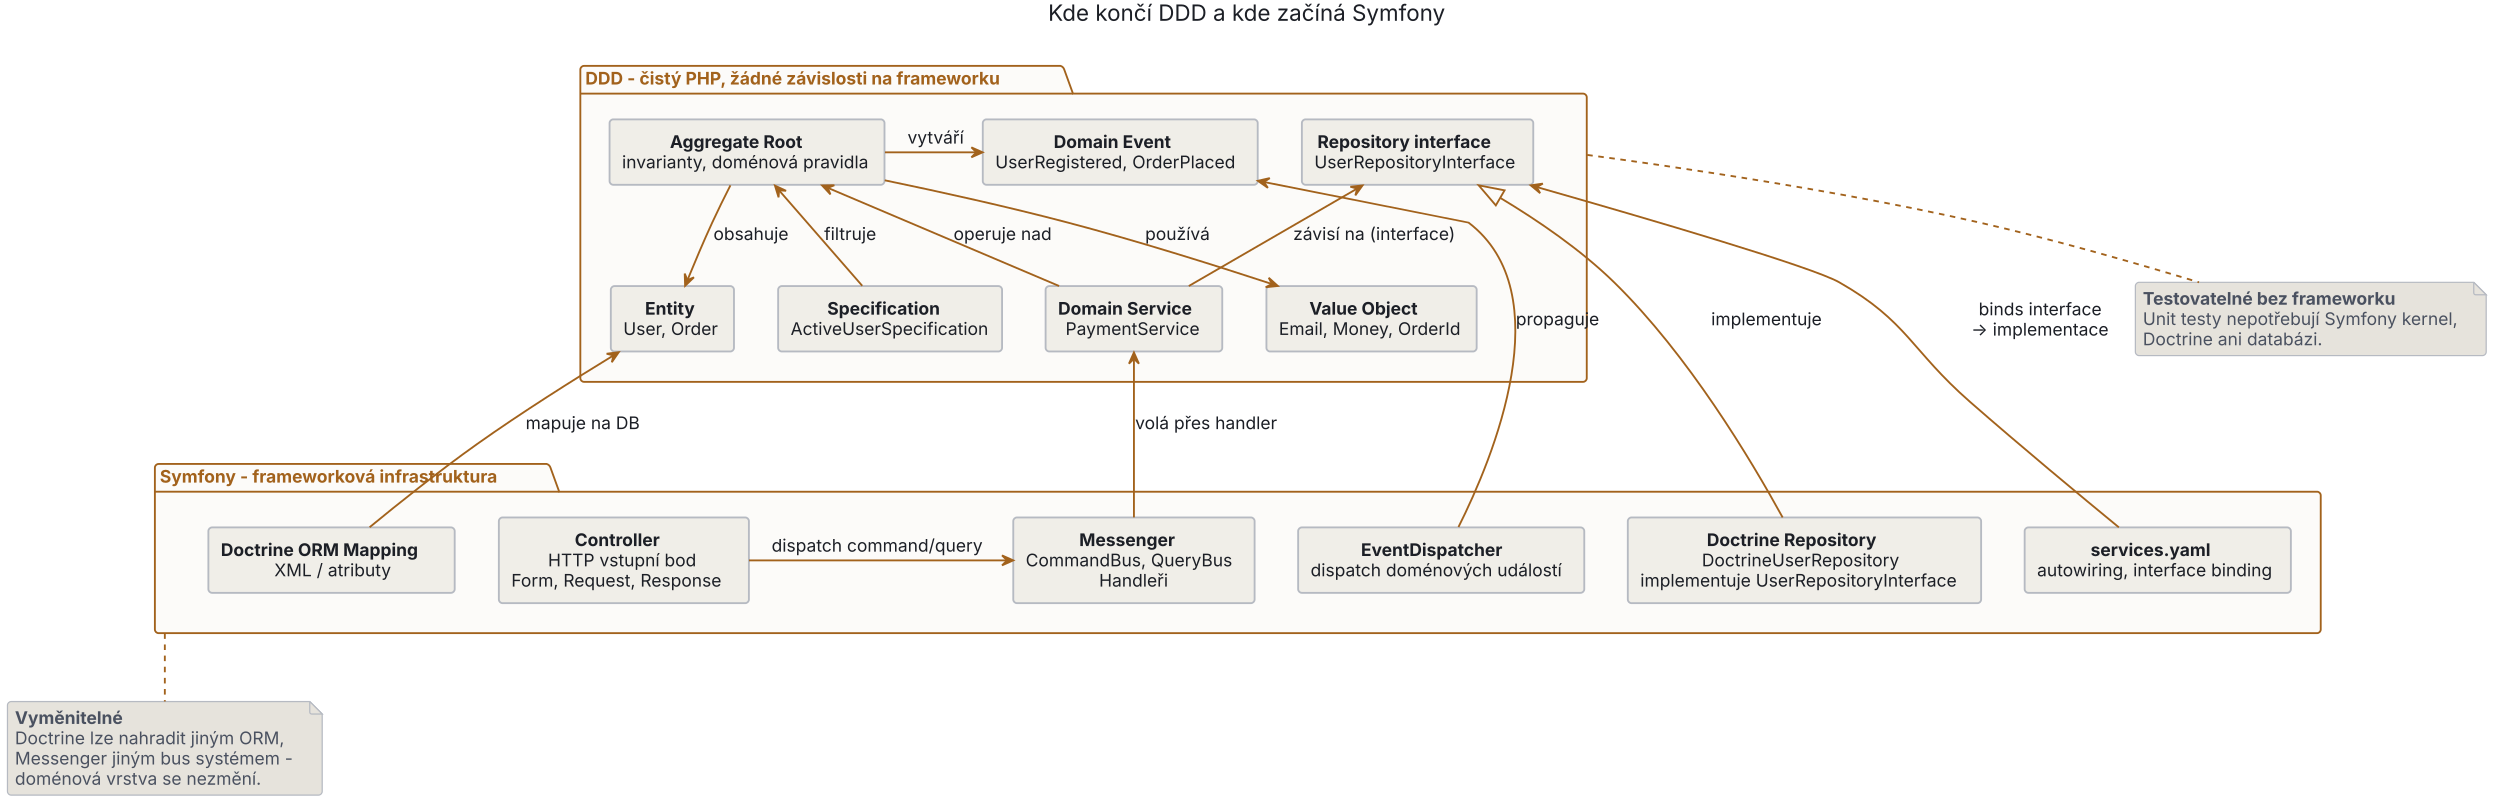
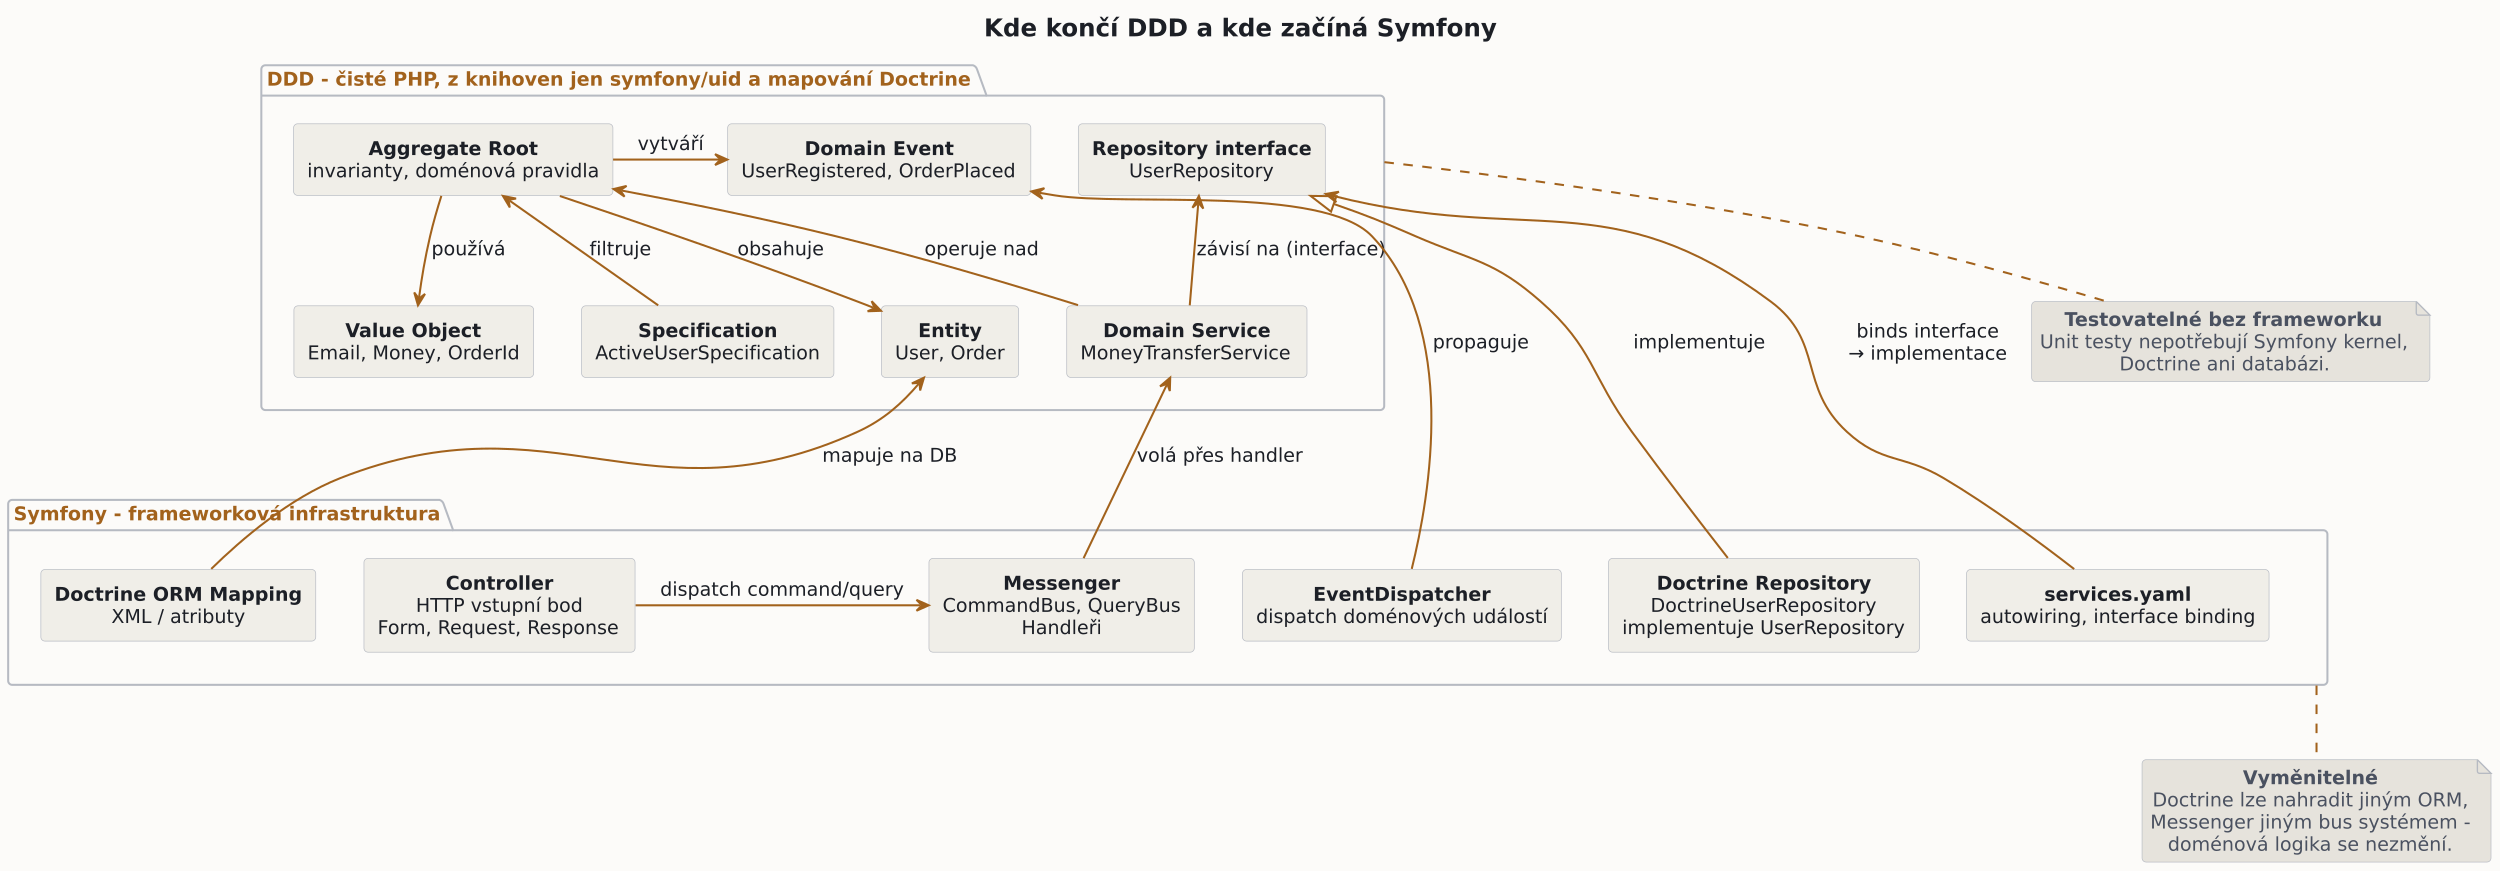
- <svg xmlns="http://www.w3.org/2000/svg" contentScriptType="application/ecmascript" contentStyleType="text/css" height="1017.188px" preserveAspectRatio="none" style="width:3140px;height:1017px;background:#fcfbf9;" version="1.1" viewBox="0 0 3140 1017" width="3140.625px" zoomAndPan="magnify">
+ <svg xmlns="http://www.w3.org/2000/svg" contentStyleType="text/css" data-diagram-type="DESCRIPTION" height="1000px" preserveAspectRatio="none" style="width:2870px;height:1000px;background:#fcfbf9;" version="1.1" viewBox="0 0 2870 1000" width="2870.312px" zoomAndPan="magnify">
  <defs />
  <g>
-     <text fill="#1c1f26" font-family="Inter, ui-sans-serif, system-ui, -apple-system, sans-serif" font-size="28.125" lengthAdjust="spacingAndGlyphs" textLength="518.75" x="1316.406" y="26.106">Kde končí DDD a kde začíná Symfony</text>
-     <path d="M733.594,82.739 L1332.031,82.739 A7.031,7.031 0 0 1 1336.719,87.427 L1347.656,117.578 L1988.281,117.578 A4.688,4.688 0 0 1 1992.969,122.266 L1992.969,474.927 A4.688,4.688 0 0 1 1988.281,479.614 L733.594,479.614 A4.688,4.688 0 0 1 728.906,474.927 L728.906,87.427 A4.688,4.688 0 0 1 733.594,82.739 " fill="#fcfbf9" style="stroke: #a2621c; stroke-width: 2.344;" />
-     <line style="stroke: #a2621c; stroke-width: 2.344;" x1="728.906" x2="1347.656" y1="117.578" y2="117.578" />
-     <text fill="#a2621c" font-family="Inter, ui-sans-serif, system-ui, -apple-system, sans-serif" font-size="21.875" font-weight="bold" lengthAdjust="spacingAndGlyphs" textLength="598.438" x="735.156" y="106.169">DDD - čistý PHP, žádné závislosti na frameworku</text>
-     <path d="M199.219,582.739 L686.719,582.739 A7.031,7.031 0 0 1 691.406,587.427 L702.344,617.578 L2910.156,617.578 A4.688,4.688 0 0 1 2914.844,622.266 L2914.844,790.552 A4.688,4.688 0 0 1 2910.156,795.239 L199.219,795.239 A4.688,4.688 0 0 1 194.531,790.552 L194.531,587.427 A4.688,4.688 0 0 1 199.219,582.739 " fill="#fcfbf9" style="stroke: #a2621c; stroke-width: 2.344;" />
-     <line style="stroke: #a2621c; stroke-width: 2.344;" x1="194.531" x2="702.344" y1="617.578" y2="617.578" />
-     <text fill="#a2621c" font-family="Inter, ui-sans-serif, system-ui, -apple-system, sans-serif" font-size="21.875" font-weight="bold" lengthAdjust="spacingAndGlyphs" textLength="487.5" x="200.781" y="606.169">Symfony - frameworková infrastruktura</text>
-     <rect fill="#f0eee8" height="82.178" rx="4.688" ry="4.688" style="stroke: #b6bac2; stroke-width: 2.344;" width="154.688" x="767.188" y="359.302" />
-     <text fill="#1c1f26" font-family="Inter, ui-sans-serif, system-ui, -apple-system, sans-serif" font-size="21.875" font-weight="bold" lengthAdjust="spacingAndGlyphs" textLength="68.75" x="810.156" y="395.232">Entity</text>
-     <text fill="#1c1f26" font-family="Inter, ui-sans-serif, system-ui, -apple-system, sans-serif" font-size="21.875" lengthAdjust="spacingAndGlyphs" textLength="123.438" x="782.812" y="420.695">User, Order</text>
-     <rect fill="#f0eee8" height="82.178" rx="4.688" ry="4.688" style="stroke: #b6bac2; stroke-width: 2.344;" width="264.062" x="1590.625" y="359.302" />
-     <text fill="#1c1f26" font-family="Inter, ui-sans-serif, system-ui, -apple-system, sans-serif" font-size="21.875" font-weight="bold" lengthAdjust="spacingAndGlyphs" textLength="156.25" x="1644.531" y="395.232">Value Object</text>
-     <text fill="#1c1f26" font-family="Inter, ui-sans-serif, system-ui, -apple-system, sans-serif" font-size="21.875" lengthAdjust="spacingAndGlyphs" textLength="232.812" x="1606.25" y="420.695">Email, Money, OrderId</text>
-     <rect fill="#f0eee8" height="82.178" rx="4.688" ry="4.688" style="stroke: #b6bac2; stroke-width: 2.344;" width="345.312" x="765.625" y="149.927" />
-     <text fill="#1c1f26" font-family="Inter, ui-sans-serif, system-ui, -apple-system, sans-serif" font-size="21.875" font-weight="bold" lengthAdjust="spacingAndGlyphs" textLength="193.75" x="841.406" y="185.857">Aggregate Root</text>
-     <text fill="#1c1f26" font-family="Inter, ui-sans-serif, system-ui, -apple-system, sans-serif" font-size="21.875" lengthAdjust="spacingAndGlyphs" textLength="314.062" x="781.25" y="211.321">invarianty, doménová pravidla</text>
-     <rect fill="#f0eee8" height="82.178" rx="4.688" ry="4.688" style="stroke: #b6bac2; stroke-width: 2.344;" width="345.312" x="1234.375" y="149.927" />
-     <text fill="#1c1f26" font-family="Inter, ui-sans-serif, system-ui, -apple-system, sans-serif" font-size="21.875" font-weight="bold" lengthAdjust="spacingAndGlyphs" textLength="167.188" x="1323.438" y="185.857">Domain Event</text>
-     <text fill="#1c1f26" font-family="Inter, ui-sans-serif, system-ui, -apple-system, sans-serif" font-size="21.875" lengthAdjust="spacingAndGlyphs" textLength="314.062" x="1250" y="211.321">UserRegistered, OrderPlaced</text>
-     <rect fill="#f0eee8" height="82.178" rx="4.688" ry="4.688" style="stroke: #b6bac2; stroke-width: 2.344;" width="290.625" x="1635.156" y="149.927" />
-     <text fill="#1c1f26" font-family="Inter, ui-sans-serif, system-ui, -apple-system, sans-serif" font-size="21.875" font-weight="bold" lengthAdjust="spacingAndGlyphs" textLength="251.562" x="1654.688" y="185.857">Repository interface</text>
-     <text fill="#1c1f26" font-family="Inter, ui-sans-serif, system-ui, -apple-system, sans-serif" font-size="21.875" lengthAdjust="spacingAndGlyphs" textLength="259.375" x="1650.781" y="211.321">UserRepositoryInterface</text>
-     <rect fill="#f0eee8" height="82.178" rx="4.688" ry="4.688" style="stroke: #b6bac2; stroke-width: 2.344;" width="221.875" x="1313.281" y="359.302" />
-     <text fill="#1c1f26" font-family="Inter, ui-sans-serif, system-ui, -apple-system, sans-serif" font-size="21.875" font-weight="bold" lengthAdjust="spacingAndGlyphs" textLength="190.625" x="1328.906" y="395.232">Domain Service</text>
-     <text fill="#1c1f26" font-family="Inter, ui-sans-serif, system-ui, -apple-system, sans-serif" font-size="21.875" lengthAdjust="spacingAndGlyphs" textLength="171.875" x="1338.281" y="420.695">PaymentService</text>
-     <rect fill="#f0eee8" height="82.178" rx="4.688" ry="4.688" style="stroke: #b6bac2; stroke-width: 2.344;" width="281.25" x="977.344" y="359.302" />
-     <text fill="#1c1f26" font-family="Inter, ui-sans-serif, system-ui, -apple-system, sans-serif" font-size="21.875" font-weight="bold" lengthAdjust="spacingAndGlyphs" textLength="157.812" x="1039.062" y="395.232">Specification</text>
-     <text fill="#1c1f26" font-family="Inter, ui-sans-serif, system-ui, -apple-system, sans-serif" font-size="21.875" lengthAdjust="spacingAndGlyphs" textLength="250" x="992.969" y="420.695">ActiveUserSpecification</text>
-     <rect fill="#f0eee8" height="107.642" rx="4.688" ry="4.688" style="stroke: #b6bac2; stroke-width: 2.344;" width="443.75" x="2044.531" y="649.927" />
-     <text fill="#1c1f26" font-family="Inter, ui-sans-serif, system-ui, -apple-system, sans-serif" font-size="21.875" font-weight="bold" lengthAdjust="spacingAndGlyphs" textLength="245.312" x="2143.75" y="685.857">Doctrine Repository</text>
-     <text fill="#1c1f26" font-family="Inter, ui-sans-serif, system-ui, -apple-system, sans-serif" font-size="21.875" lengthAdjust="spacingAndGlyphs" textLength="257.812" x="2137.5" y="711.321">DoctrineUserRepository</text>
-     <text fill="#1c1f26" font-family="Inter, ui-sans-serif, system-ui, -apple-system, sans-serif" font-size="21.875" lengthAdjust="spacingAndGlyphs" textLength="412.5" x="2060.156" y="736.784">implementuje UserRepositoryInterface</text>
-     <rect fill="#f0eee8" height="82.178" rx="4.688" ry="4.688" style="stroke: #b6bac2; stroke-width: 2.344;" width="309.375" x="261.719" y="662.427" />
-     <text fill="#1c1f26" font-family="Inter, ui-sans-serif, system-ui, -apple-system, sans-serif" font-size="21.875" font-weight="bold" lengthAdjust="spacingAndGlyphs" textLength="278.125" x="277.344" y="698.357">Doctrine ORM Mapping</text>
-     <text fill="#1c1f26" font-family="Inter, ui-sans-serif, system-ui, -apple-system, sans-serif" font-size="21.875" lengthAdjust="spacingAndGlyphs" textLength="143.75" x="344.531" y="723.821">XML / atributy</text>
-     <rect fill="#f0eee8" height="107.642" rx="4.688" ry="4.688" style="stroke: #b6bac2; stroke-width: 2.344;" width="303.125" x="1272.656" y="649.927" />
-     <text fill="#1c1f26" font-family="Inter, ui-sans-serif, system-ui, -apple-system, sans-serif" font-size="21.875" font-weight="bold" lengthAdjust="spacingAndGlyphs" textLength="137.5" x="1355.469" y="685.857">Messenger</text>
-     <text fill="#1c1f26" font-family="Inter, ui-sans-serif, system-ui, -apple-system, sans-serif" font-size="21.875" lengthAdjust="spacingAndGlyphs" textLength="271.875" x="1288.281" y="711.321">CommandBus, QueryBus</text>
-     <text fill="#1c1f26" font-family="Inter, ui-sans-serif, system-ui, -apple-system, sans-serif" font-size="21.875" lengthAdjust="spacingAndGlyphs" textLength="87.5" x="1380.469" y="736.784">Handleři</text>
-     <rect fill="#f0eee8" height="107.642" rx="4.688" ry="4.688" style="stroke: #b6bac2; stroke-width: 2.344;" width="314.062" x="626.562" y="649.927" />
-     <text fill="#1c1f26" font-family="Inter, ui-sans-serif, system-ui, -apple-system, sans-serif" font-size="21.875" font-weight="bold" lengthAdjust="spacingAndGlyphs" textLength="123.438" x="721.875" y="685.857">Controller</text>
-     <text fill="#1c1f26" font-family="Inter, ui-sans-serif, system-ui, -apple-system, sans-serif" font-size="21.875" lengthAdjust="spacingAndGlyphs" textLength="190.625" x="688.281" y="711.321">HTTP vstupní bod</text>
-     <text fill="#1c1f26" font-family="Inter, ui-sans-serif, system-ui, -apple-system, sans-serif" font-size="21.875" lengthAdjust="spacingAndGlyphs" textLength="282.812" x="642.188" y="736.784">Form, Request, Response</text>
-     <rect fill="#f0eee8" height="82.178" rx="4.688" ry="4.688" style="stroke: #b6bac2; stroke-width: 2.344;" width="359.375" x="1630.469" y="662.427" />
-     <text fill="#1c1f26" font-family="Inter, ui-sans-serif, system-ui, -apple-system, sans-serif" font-size="21.875" font-weight="bold" lengthAdjust="spacingAndGlyphs" textLength="201.562" x="1709.375" y="698.357">EventDispatcher</text>
-     <text fill="#1c1f26" font-family="Inter, ui-sans-serif, system-ui, -apple-system, sans-serif" font-size="21.875" lengthAdjust="spacingAndGlyphs" textLength="328.125" x="1646.094" y="723.821">dispatch doménových událostí</text>
-     <rect fill="#f0eee8" height="82.178" rx="4.688" ry="4.688" style="stroke: #b6bac2; stroke-width: 2.344;" width="334.375" x="2542.969" y="662.427" />
-     <text fill="#1c1f26" font-family="Inter, ui-sans-serif, system-ui, -apple-system, sans-serif" font-size="21.875" font-weight="bold" lengthAdjust="spacingAndGlyphs" textLength="168.75" x="2625.781" y="698.357">services.yaml</text>
-     <text fill="#1c1f26" font-family="Inter, ui-sans-serif, system-ui, -apple-system, sans-serif" font-size="21.875" lengthAdjust="spacingAndGlyphs" textLength="303.125" x="2558.594" y="723.821">autowiring, interface binding</text>
-     <path d="M2682.031,359.302 L2682.031,441.943 A4.688,4.688 0 0 0 2686.719,446.631 L3117.969,446.631 A4.688,4.688 0 0 0 3122.656,441.943 L3122.656,370.239 L3107.031,354.614 L2686.719,354.614 A4.688,4.688 0 0 0 2682.031,359.302 " fill="#e6e3dc" style="stroke: #b6bac2; stroke-width: 1.562;" />
-     <path d="M3107.031,354.614 L3107.031,367.896 A2.344,2.344 0 0 0 3109.375,370.239 L3122.656,370.239 L3107.031,354.614 " fill="#e6e3dc" style="stroke: #b6bac2; stroke-width: 1.562;" />
-     <text fill="#4a5160" font-family="Inter, ui-sans-serif, system-ui, -apple-system, sans-serif" font-size="21.875" font-weight="bold" lengthAdjust="spacingAndGlyphs" textLength="371.875" x="2691.406" y="382.732">Testovatelné bez frameworku</text>
-     <text fill="#4a5160" font-family="Inter, ui-sans-serif, system-ui, -apple-system, sans-serif" font-size="21.875" lengthAdjust="spacingAndGlyphs" textLength="407.812" x="2691.406" y="408.195">Unit testy nepotřebují Symfony kernel,</text>
-     <text fill="#4a5160" font-family="Inter, ui-sans-serif, system-ui, -apple-system, sans-serif" font-size="21.875" lengthAdjust="spacingAndGlyphs" textLength="232.812" x="2691.406" y="433.659">Doctrine ani databázi.</text>
-     <path d="M9.375,885.864 L9.375,993.97 A4.688,4.688 0 0 0 14.062,998.657 L400,998.657 A4.688,4.688 0 0 0 404.688,993.97 L404.688,896.802 L389.062,881.177 L14.062,881.177 A4.688,4.688 0 0 0 9.375,885.864 " fill="#e6e3dc" style="stroke: #b6bac2; stroke-width: 1.562;" />
-     <path d="M389.062,881.177 L389.062,894.458 A2.344,2.344 0 0 0 391.406,896.802 L404.688,896.802 L389.062,881.177 " fill="#e6e3dc" style="stroke: #b6bac2; stroke-width: 1.562;" />
-     <text fill="#4a5160" font-family="Inter, ui-sans-serif, system-ui, -apple-system, sans-serif" font-size="21.875" font-weight="bold" lengthAdjust="spacingAndGlyphs" textLength="153.125" x="18.75" y="909.294">Vyměnitelné</text>
-     <text fill="#4a5160" font-family="Inter, ui-sans-serif, system-ui, -apple-system, sans-serif" font-size="21.875" lengthAdjust="spacingAndGlyphs" textLength="348.438" x="18.75" y="934.758">Doctrine lze nahradit jiným ORM,</text>
-     <text fill="#4a5160" font-family="Inter, ui-sans-serif, system-ui, -apple-system, sans-serif" font-size="21.875" lengthAdjust="spacingAndGlyphs" textLength="362.5" x="18.75" y="960.222">Messenger jiným bus systémem -</text>
-     <text fill="#4a5160" font-family="Inter, ui-sans-serif, system-ui, -apple-system, sans-serif" font-size="21.875" lengthAdjust="spacingAndGlyphs" textLength="321.875" x="18.75" y="985.686">doménová vrstva se nezmění.</text>
-     <path d="M917.422,232.755 C909.969,247.38 901.656,264.146 894.531,279.614 C883.703,303.114 872.516,329.614 863.469,351.692 " fill="none" id="agg-&gt;entity" style="stroke: #a2621c; stroke-width: 2.344;" />
-     <polygon fill="#a2621c" points="860.5,358.989,871.594,348.324,863.448,351.754,860.018,343.608,860.5,358.989" style="stroke: #a2621c; stroke-width: 2.344;" />
-     <text fill="#1c1f26" font-family="Inter, ui-sans-serif, system-ui, -apple-system, sans-serif" font-size="21.875" lengthAdjust="spacingAndGlyphs" textLength="100" x="896.094" y="301.482">obsahuje</text>
-     <path d="M1111.25,226.458 C1182.828,241.302 1266.469,259.849 1341.406,279.614 C1427.656,302.364 1523.438,332.411 1597.438,356.692 " fill="none" id="agg-&gt;vo" style="stroke: #a2621c; stroke-width: 2.344;" />
-     <polygon fill="#a2621c" points="1604.969,359.177,1593.548,348.862,1597.544,356.746,1589.66,360.742,1604.969,359.177" style="stroke: #a2621c; stroke-width: 2.344;" />
-     <text fill="#1c1f26" font-family="Inter, ui-sans-serif, system-ui, -apple-system, sans-serif" font-size="21.875" lengthAdjust="spacingAndGlyphs" textLength="82.812" x="1438.281" y="301.482">používá</text>
-     <path d="M1111.5,191.333 C1148.875,191.333 1188.469,191.333 1226.141,191.333 " fill="none" id="agg-&gt;event" style="stroke: #a2621c; stroke-width: 2.344;" />
-     <polygon fill="#a2621c" points="1234.141,191.333,1220.078,185.083,1226.328,191.333,1220.078,197.583,1234.141,191.333" style="stroke: #a2621c; stroke-width: 2.344;" />
-     <text fill="#1c1f26" font-family="Inter, ui-sans-serif, system-ui, -apple-system, sans-serif" font-size="21.875" lengthAdjust="spacingAndGlyphs" textLength="65.625" x="1139.844" y="180.388">vytváří</text>
-     <path d="M1703.859,237.255 C1641.25,273.489 1553.547,324.271 1493.141,359.239 " fill="none" id="repo_if&lt;-dsvc" style="stroke: #a2621c; stroke-width: 2.344;" />
-     <polygon fill="#a2621c" points="1711.359,232.911,1696.06,234.57,1704.604,236.835,1702.339,245.379,1711.359,232.911" style="stroke: #a2621c; stroke-width: 2.344;" />
-     <text fill="#1c1f26" font-family="Inter, ui-sans-serif, system-ui, -apple-system, sans-serif" font-size="21.875" lengthAdjust="spacingAndGlyphs" textLength="206.25" x="1624.219" y="301.482">závisí na (interface)</text>
-     <path d="M1040.203,236.145 C1125.734,272.458 1246.969,323.911 1330.219,359.239 " fill="none" id="agg&lt;-dsvc" style="stroke: #a2621c; stroke-width: 2.344;" />
-     <polygon fill="#a2621c" points="1032.547,232.911,1043.04,244.168,1039.736,235.97,1047.934,232.666,1032.547,232.911" style="stroke: #a2621c; stroke-width: 2.344;" />
-     <text fill="#1c1f26" font-family="Inter, ui-sans-serif, system-ui, -apple-system, sans-serif" font-size="21.875" lengthAdjust="spacingAndGlyphs" textLength="129.688" x="1197.656" y="301.482">operuje nad</text>
-     <path d="M978.672,239.255 C1010.031,275.255 1053.078,324.661 1082.984,358.989 " fill="none" id="agg&lt;-spec" style="stroke: #a2621c; stroke-width: 2.344;" />
-     <polygon fill="#a2621c" points="973.359,233.145,977.884,247.854,978.491,239.036,987.309,239.643,973.359,233.145" style="stroke: #a2621c; stroke-width: 2.344;" />
-     <text fill="#1c1f26" font-family="Inter, ui-sans-serif, system-ui, -apple-system, sans-serif" font-size="21.875" lengthAdjust="spacingAndGlyphs" textLength="64.062" x="1035.156" y="301.482">filtruje</text>
-     <path d="M1884.531,248.677 C1931.281,276.724 1985.281,313.489 2027.344,354.614 C2120.312,445.521 2199.281,577.489 2238.984,649.895 " fill="none" id="repo_if&lt;-repo_impl" style="stroke: #a2621c; stroke-width: 2.344;" />
-     <polygon fill="none" points="1878.75,257.974,1857.25,232.786,1889.75,239.067,1878.75,257.974" style="stroke: #a2621c; stroke-width: 2.344;" />
-     <text fill="#1c1f26" font-family="Inter, ui-sans-serif, system-ui, -apple-system, sans-serif" font-size="21.875" lengthAdjust="spacingAndGlyphs" textLength="146.875" x="2149.219" y="408.513">implementuje</text>
-     <path d="M770.031,446.692 C720.719,476.786 655.078,518.114 599.219,557.739 C552.031,591.208 500.516,632.38 464.234,662.208 " fill="none" id="entity&lt;-mapping" style="stroke: #a2621c; stroke-width: 2.344;" />
-     <polygon fill="#a2621c" points="777.188,442.333,761.926,444.306,770.514,446.395,768.425,454.983,777.188,442.333" style="stroke: #a2621c; stroke-width: 2.344;" />
-     <text fill="#1c1f26" font-family="Inter, ui-sans-serif, system-ui, -apple-system, sans-serif" font-size="21.875" lengthAdjust="spacingAndGlyphs" textLength="151.562" x="660.156" y="538.982">mapuje na DB</text>
-     <path d="M1424.219,451.192 C1424.219,505.817 1424.219,593.88 1424.219,649.88 " fill="none" id="dsvc&lt;-messenger" style="stroke: #a2621c; stroke-width: 2.344;" />
-     <polygon fill="#a2621c" points="1424.219,442.724,1417.969,456.786,1424.219,450.536,1430.469,456.786,1424.219,442.724" style="stroke: #a2621c; stroke-width: 2.344;" />
-     <text fill="#1c1f26" font-family="Inter, ui-sans-serif, system-ui, -apple-system, sans-serif" font-size="21.875" lengthAdjust="spacingAndGlyphs" textLength="184.375" x="1425.781" y="538.982">volá přes handler</text>
-     <path d="M940.719,703.833 C1039.078,703.833 1165.469,703.833 1264.344,703.833 " fill="none" id="ctrl-&gt;messenger" style="stroke: #a2621c; stroke-width: 2.344;" />
-     <polygon fill="#a2621c" points="1272.625,703.833,1258.562,697.583,1264.812,703.833,1258.562,710.083,1272.625,703.833" style="stroke: #a2621c; stroke-width: 2.344;" />
-     <text fill="#1c1f26" font-family="Inter, ui-sans-serif, system-ui, -apple-system, sans-serif" font-size="21.875" lengthAdjust="spacingAndGlyphs" textLength="275" x="969.141" y="692.888">dispatch command/query</text>
-     <path d="M1587.75,228.661 C1708.125,252.489 1844.359,279.489 1844.531,279.614 C1961.031,368.442 1875.641,574.567 1831.844,661.958 " fill="none" id="event&lt;-evdisp" style="stroke: #a2621c; stroke-width: 2.344;" />
-     <polygon fill="#a2621c" points="1579.844,227.099,1592.427,235.957,1587.508,228.614,1594.851,223.694,1579.844,227.099" style="stroke: #a2621c; stroke-width: 2.344;" />
-     <text fill="#1c1f26" font-family="Inter, ui-sans-serif, system-ui, -apple-system, sans-serif" font-size="21.875" lengthAdjust="spacingAndGlyphs" textLength="109.375" x="1903.906" y="408.513">propaguje</text>
-     <path d="M1930.297,234.974 C2074.797,276.146 2276.469,335.396 2310.156,354.614 C2395.969,403.583 2399.875,439.536 2474.219,504.614 C2537.953,560.395 2613.203,622.88 2661.281,662.364 " fill="none" id="repo_if&lt;-di" style="stroke: #a2621c; stroke-width: 2.344;" />
-     <polygon fill="#a2621c" points="1922.594,232.786,1934.406,242.65,1930.107,234.927,1937.831,230.628,1922.594,232.786" style="stroke: #a2621c; stroke-width: 2.344;" />
-     <text fill="#1c1f26" font-family="Inter, ui-sans-serif, system-ui, -apple-system, sans-serif" font-size="21.875" lengthAdjust="spacingAndGlyphs" textLength="159.375" x="2485.156" y="396.013">binds interface</text>
-     <text fill="#1c1f26" font-family="Inter, ui-sans-serif, system-ui, -apple-system, sans-serif" font-size="21.875" lengthAdjust="spacingAndGlyphs" textLength="178.125" x="2475.781" y="421.477">→ implementace</text>
-     <path d="M1993.514,194.594 C1993.77,194.628 1994.029,194.662 1994.292,194.697 C1994.818,194.766 1995.358,194.838 1995.912,194.911 C2004.779,196.084 2017.217,197.756 2032.583,199.889 C2063.317,204.153 2105.768,210.259 2154.793,217.895 C2252.844,233.169 2377.195,254.567 2486.719,279.614 C2579.312,300.786 2681.875,330.224 2761.953,354.583 " fill="none" id="DDD-GMN38" style="stroke: #a2621c; stroke-width: 2.344; stroke-dasharray: 7.0,7.0;" />
-     <path d="M207.031,795.405 C207.031,795.993 207.031,796.581 207.031,797.171 C207.031,806.6 207.031,816.256 207.031,825.874 C207.031,845.111 207.031,864.2 207.031,881.036 " fill="none" id="SYM-GMN41" style="stroke: #a2621c; stroke-width: 2.344; stroke-dasharray: 7.0,7.0;" />
+     <rect fill="#fcfbf9" height="1000" style="stroke:none;stroke-width:1.562;" width="2870.312" x="0" y="0" />
+     <g class="title" data-source-line="3">
+       <text fill="#1c1f26" font-family="'DejaVu Sans'" font-size="28.125" font-weight="bold" lengthAdjust="spacing" textLength="589.513" x="1129.609" y="41.731">Kde končí DDD a kde začíná Symfony</text>
+     </g>
+     <g class="cluster" data-qualified-name="DDD" data-source-line="5" id="ent0002">
+       <path d="M304.688,74.927 L1116.957,74.927 A7.031,7.031 0 0 1 1121.645,79.614 L1132.582,109.766 L1584.375,109.766 A4.688,4.688 0 0 1 1589.062,114.453 L1589.062,466.067 A4.688,4.688 0 0 1 1584.375,470.755 L304.688,470.755 A4.688,4.688 0 0 1 300,466.067 L300,79.614 A4.688,4.688 0 0 1 304.688,74.927" fill="#fcfbf9" style="stroke:#b6bac2;stroke-width:2.344;" />
+       <line style="stroke:#b6bac2;stroke-width:2.344;" x1="300" x2="1132.582" y1="109.766" y2="109.766" />
+       <text fill="#a2621c" font-family="'DejaVu Sans'" font-size="21.875" font-weight="bold" lengthAdjust="spacing" textLength="812.27" x="306.25" y="98.357">DDD - čisté PHP, z knihoven jen symfony/uid a mapování Doctrine</text>
+     </g>
+     <g class="cluster" data-qualified-name="SYM" data-source-line="15" id="ent0010">
+       <path d="M14.062,573.88 L504.594,573.88 A7.031,7.031 0 0 1 509.282,578.567 L520.219,608.719 L2667.188,608.719 A4.688,4.688 0 0 1 2671.875,613.406 L2671.875,781.52 A4.688,4.688 0 0 1 2667.188,786.208 L14.062,786.208 A4.688,4.688 0 0 1 9.375,781.52 L9.375,578.567 A4.688,4.688 0 0 1 14.062,573.88" fill="#fcfbf9" style="stroke:#b6bac2;stroke-width:2.344;" />
+       <line style="stroke:#b6bac2;stroke-width:2.344;" x1="9.375" x2="520.219" y1="608.719" y2="608.719" />
+       <text fill="#a2621c" font-family="'DejaVu Sans'" font-size="21.875" font-weight="bold" lengthAdjust="spacing" textLength="490.532" x="15.625" y="597.31">Symfony - frameworková infrastruktura</text>
+     </g>
+     <g class="entity" data-qualified-name="DDD.entity" data-source-line="6" id="ent0003">
+       <rect fill="#f0eee8" height="82.178" rx="4.688" ry="4.688" style="stroke:#b6bac2;stroke-width:0.781;" width="157.565" x="1011.844" y="351.083" />
+       <text fill="#1c1f26" font-family="'DejaVu Sans'" font-size="21.875" font-weight="bold" lengthAdjust="spacing" textLength="73.187" x="1054.033" y="387.013">Entity</text>
+       <text fill="#1c1f26" font-family="'DejaVu Sans'" font-size="21.875" lengthAdjust="spacing" textLength="126.315" x="1027.469" y="412.477">User, Order</text>
+     </g>
+     <g class="entity" data-qualified-name="DDD.vo" data-source-line="7" id="ent0004">
+       <rect fill="#f0eee8" height="82.178" rx="4.688" ry="4.688" style="stroke:#b6bac2;stroke-width:0.781;" width="275.165" x="337.422" y="351.083" />
+       <text fill="#1c1f26" font-family="'DejaVu Sans'" font-size="21.875" font-weight="bold" lengthAdjust="spacing" textLength="157.227" x="396.391" y="387.013">Value Object</text>
+       <text fill="#1c1f26" font-family="'DejaVu Sans'" font-size="21.875" lengthAdjust="spacing" textLength="243.915" x="353.047" y="412.477">Email, Money, OrderId</text>
+     </g>
+     <g class="entity" data-qualified-name="DDD.agg" data-source-line="8" id="ent0005">
+       <rect fill="#f0eee8" height="82.178" rx="4.688" ry="4.688" style="stroke:#b6bac2;stroke-width:0.781;" width="366.574" x="337.031" y="142.114" />
+       <text fill="#1c1f26" font-family="'DejaVu Sans'" font-size="21.875" font-weight="bold" lengthAdjust="spacing" textLength="194.557" x="423.04" y="178.044">Aggregate Root</text>
+       <text fill="#1c1f26" font-family="'DejaVu Sans'" font-size="21.875" lengthAdjust="spacing" textLength="335.324" x="352.656" y="203.508">invarianty, doménová pravidla</text>
+     </g>
+     <g class="entity" data-qualified-name="DDD.event" data-source-line="9" id="ent0006">
+       <rect fill="#f0eee8" height="82.178" rx="4.688" ry="4.688" style="stroke:#b6bac2;stroke-width:0.781;" width="348" x="835.375" y="142.114" />
+       <text fill="#1c1f26" font-family="'DejaVu Sans'" font-size="21.875" font-weight="bold" lengthAdjust="spacing" textLength="171.497" x="923.626" y="178.044">Domain Event</text>
+       <text fill="#1c1f26" font-family="'DejaVu Sans'" font-size="21.875" lengthAdjust="spacing" textLength="316.75" x="851" y="203.508">UserRegistered, OrderPlaced</text>
+     </g>
+     <g class="entity" data-qualified-name="DDD.repo_if" data-source-line="10" id="ent0007">
+       <rect fill="#f0eee8" height="82.178" rx="4.688" ry="4.688" style="stroke:#b6bac2;stroke-width:0.781;" width="283.517" x="1237.922" y="142.114" />
+       <text fill="#1c1f26" font-family="'DejaVu Sans'" font-size="21.875" font-weight="bold" lengthAdjust="spacing" textLength="252.268" x="1253.547" y="178.044">Repository interface</text>
+       <text fill="#1c1f26" font-family="'DejaVu Sans'" font-size="21.875" lengthAdjust="spacing" textLength="167.16" x="1296.101" y="203.508">UserRepository</text>
+     </g>
+     <g class="entity" data-qualified-name="DDD.dsvc" data-source-line="11" id="ent0008">
+       <rect fill="#f0eee8" height="82.178" rx="4.688" ry="4.688" style="stroke:#b6bac2;stroke-width:0.781;" width="275.795" x="1224.609" y="351.083" />
+       <text fill="#1c1f26" font-family="'DejaVu Sans'" font-size="21.875" font-weight="bold" lengthAdjust="spacing" textLength="192.368" x="1266.323" y="387.013">Domain Service</text>
+       <text fill="#1c1f26" font-family="'DejaVu Sans'" font-size="21.875" lengthAdjust="spacing" textLength="244.545" x="1240.234" y="412.477">MoneyTransferService</text>
+     </g>
+     <g class="entity" data-qualified-name="DDD.spec" data-source-line="12" id="ent0009">
+       <rect fill="#f0eee8" height="82.178" rx="4.688" ry="4.688" style="stroke:#b6bac2;stroke-width:0.781;" width="289.606" x="667.703" y="351.083" />
+       <text fill="#1c1f26" font-family="'DejaVu Sans'" font-size="21.875" font-weight="bold" lengthAdjust="spacing" textLength="160.014" x="732.499" y="387.013">Specification</text>
+       <text fill="#1c1f26" font-family="'DejaVu Sans'" font-size="21.875" lengthAdjust="spacing" textLength="258.356" x="683.328" y="412.477">ActiveUserSpecification</text>
+     </g>
+     <g class="entity" data-qualified-name="SYM.repo_impl" data-source-line="16" id="ent0011">
+       <rect fill="#f0eee8" height="107.642" rx="4.688" ry="4.688" style="stroke:#b6bac2;stroke-width:0.781;" width="356.779" x="1846.609" y="641.067" />
+       <text fill="#1c1f26" font-family="'DejaVu Sans'" font-size="21.875" font-weight="bold" lengthAdjust="spacing" textLength="246.339" x="1901.829" y="676.997">Doctrine Repository</text>
+       <text fill="#1c1f26" font-family="'DejaVu Sans'" font-size="21.875" lengthAdjust="spacing" textLength="260.385" x="1894.806" y="702.461">DoctrineUserRepository</text>
+       <text fill="#1c1f26" font-family="'DejaVu Sans'" font-size="21.875" lengthAdjust="spacing" textLength="325.529" x="1862.234" y="727.925">implementuje UserRepository</text>
+     </g>
+     <g class="entity" data-qualified-name="SYM.mapping" data-source-line="17" id="ent0012">
+       <rect fill="#f0eee8" height="82.178" rx="4.688" ry="4.688" style="stroke:#b6bac2;stroke-width:0.781;" width="315.572" x="46.906" y="653.802" />
+       <text fill="#1c1f26" font-family="'DejaVu Sans'" font-size="21.875" font-weight="bold" lengthAdjust="spacing" textLength="284.322" x="62.531" y="689.732">Doctrine ORM Mapping</text>
+       <text fill="#1c1f26" font-family="'DejaVu Sans'" font-size="21.875" lengthAdjust="spacing" textLength="153.648" x="127.868" y="715.196">XML / atributy</text>
+     </g>
+     <g class="entity" data-qualified-name="SYM.messenger" data-source-line="18" id="ent0013">
+       <rect fill="#f0eee8" height="107.642" rx="4.688" ry="4.688" style="stroke:#b6bac2;stroke-width:0.781;" width="304.602" x="1066.453" y="641.067" />
+       <text fill="#1c1f26" font-family="'DejaVu Sans'" font-size="21.875" font-weight="bold" lengthAdjust="spacing" textLength="134.337" x="1151.586" y="676.997">Messenger</text>
+       <text fill="#1c1f26" font-family="'DejaVu Sans'" font-size="21.875" lengthAdjust="spacing" textLength="273.352" x="1082.078" y="702.461">CommandBus, QueryBus</text>
+       <text fill="#1c1f26" font-family="'DejaVu Sans'" font-size="21.875" lengthAdjust="spacing" textLength="92.21" x="1172.649" y="727.925">Handleři</text>
+     </g>
+     <g class="entity" data-qualified-name="SYM.ctrl" data-source-line="19" id="ent0014">
+       <rect fill="#f0eee8" height="107.642" rx="4.688" ry="4.688" style="stroke:#b6bac2;stroke-width:0.781;" width="311.214" x="417.828" y="641.067" />
+       <text fill="#1c1f26" font-family="'DejaVu Sans'" font-size="21.875" font-weight="bold" lengthAdjust="spacing" textLength="123.549" x="511.661" y="676.997">Controller</text>
+       <text fill="#1c1f26" font-family="'DejaVu Sans'" font-size="21.875" lengthAdjust="spacing" textLength="192.036" x="477.417" y="702.461">HTTP vstupní bod</text>
+       <text fill="#1c1f26" font-family="'DejaVu Sans'" font-size="21.875" lengthAdjust="spacing" textLength="279.964" x="433.453" y="727.925">Form, Request, Response</text>
+     </g>
+     <g class="entity" data-qualified-name="SYM.evdisp" data-source-line="20" id="ent0015">
+       <rect fill="#f0eee8" height="82.178" rx="4.688" ry="4.688" style="stroke:#b6bac2;stroke-width:0.781;" width="366.008" x="1426.375" y="653.802" />
+       <text fill="#1c1f26" font-family="'DejaVu Sans'" font-size="21.875" font-weight="bold" lengthAdjust="spacing" textLength="203.786" x="1507.486" y="689.732">EventDispatcher</text>
+       <text fill="#1c1f26" font-family="'DejaVu Sans'" font-size="21.875" lengthAdjust="spacing" textLength="334.758" x="1442" y="715.196">dispatch doménových událostí</text>
+     </g>
+     <g class="entity" data-qualified-name="SYM.di" data-source-line="21" id="ent0016">
+       <rect fill="#f0eee8" height="82.178" rx="4.688" ry="4.688" style="stroke:#b6bac2;stroke-width:0.781;" width="347.231" x="2257.641" y="653.802" />
+       <text fill="#1c1f26" font-family="'DejaVu Sans'" font-size="21.875" font-weight="bold" lengthAdjust="spacing" textLength="168.848" x="2346.832" y="689.732">services.yaml</text>
+       <text fill="#1c1f26" font-family="'DejaVu Sans'" font-size="21.875" lengthAdjust="spacing" textLength="315.981" x="2273.266" y="715.196">autowiring, interface binding</text>
+     </g>
+     <g class="entity" data-qualified-name="GMN37" data-source-line="41" id="ent0038">
+       <path d="M2332.359,350.849 L2332.359,433.49 A4.688,4.688 0 0 0 2337.047,438.178 L2784.814,438.178 A4.688,4.688 0 0 0 2789.502,433.49 L2789.502,361.786 L2773.877,346.161 L2337.047,346.161 A4.688,4.688 0 0 0 2332.359,350.849" fill="#e6e3dc" style="stroke:#b6bac2;stroke-width:0.781;" />
+       <path d="M2773.877,346.161 L2773.877,359.442 A2.344,2.344 0 0 0 2776.221,361.786 L2789.502,361.786 L2773.877,346.161" fill="#e6e3dc" style="stroke:#b6bac2;stroke-width:1.562;" />
+       <text fill="#4a5160" font-family="'DejaVu Sans'" font-size="21.875" font-weight="bold" lengthAdjust="spacing" textLength="367.784" x="2370.007" y="374.279">Testovatelné bez frameworku</text>
+       <text fill="#4a5160" font-family="'DejaVu Sans'" font-size="21.875" lengthAdjust="spacing" textLength="424.33" x="2341.734" y="399.742">Unit testy nepotřebují Symfony kernel,</text>
+       <text fill="#4a5160" font-family="'DejaVu Sans'" font-size="21.875" lengthAdjust="spacing" textLength="241.554" x="2433.122" y="425.206">Doctrine ani databázi.</text>
+     </g>
+     <g class="entity" data-qualified-name="GMN40" data-source-line="47" id="ent0041">
+       <path d="M2459.094,876.833 L2459.094,984.938 A4.688,4.688 0 0 0 2463.781,989.626 L2854.981,989.626 A4.688,4.688 0 0 0 2859.669,984.938 L2859.669,887.77 L2844.044,872.145 L2463.781,872.145 A4.688,4.688 0 0 0 2459.094,876.833" fill="#e6e3dc" style="stroke:#b6bac2;stroke-width:0.781;" />
+       <path d="M2844.044,872.145 L2844.044,885.427 A2.344,2.344 0 0 0 2846.388,887.77 L2859.669,887.77 L2844.044,872.145" fill="#e6e3dc" style="stroke:#b6bac2;stroke-width:1.562;" />
+       <text fill="#4a5160" font-family="'DejaVu Sans'" font-size="21.875" font-weight="bold" lengthAdjust="spacing" textLength="155.09" x="2574.805" y="900.263">Vyměnitelné</text>
+       <text fill="#4a5160" font-family="'DejaVu Sans'" font-size="21.875" lengthAdjust="spacing" textLength="362.647" x="2471.027" y="925.727">Doctrine lze nahradit jiným ORM,</text>
+       <text fill="#4a5160" font-family="'DejaVu Sans'" font-size="21.875" lengthAdjust="spacing" textLength="367.763" x="2468.469" y="951.191">Messenger jiným bus systémem -</text>
+       <text fill="#4a5160" font-family="'DejaVu Sans'" font-size="21.875" lengthAdjust="spacing" textLength="327.313" x="2488.693" y="976.654">doménová logika se nezmění.</text>
+     </g>
+     <g class="link" data-entity-1="ent0005" data-entity-2="ent0003" data-link-type="dependency" data-source-line="25" id="lnk17">
+       <path d="M642.703,225.036 C736.703,256.521 869.453,302.192 984.375,346.161 C993.156,349.521 993.59,349.63 1002.668,353.302" fill="none" id="agg-to-entity" style="stroke:#a2621c;stroke-width:2.344;" />
+       <polygon fill="#a2621c" points="1011.359,356.817,1000.666,345.75,1004.117,353.888,995.979,357.338,1011.359,356.817" style="stroke:#a2621c;stroke-width:2.344;" />
+       <text fill="#1c1f26" font-family="'DejaVu Sans'" font-size="21.875" lengthAdjust="spacing" textLength="99.335" x="846.547" y="293.029">obsahuje</text>
+     </g>
+     <g class="link" data-entity-1="ent0005" data-entity-2="ent0004" data-link-type="dependency" data-source-line="26" id="lnk18">
+       <path d="M506.672,224.88 C502.109,239.349 497.281,255.864 493.75,271.161 C487.703,297.333 484.279,317.919 481.108,341.231" fill="none" id="agg-to-vo" style="stroke:#a2621c;stroke-width:2.344;" />
+       <polygon fill="#a2621c" points="479.844,350.521,487.933,337.429,480.897,342.779,475.547,335.744,479.844,350.521" style="stroke:#a2621c;stroke-width:2.344;" />
+       <text fill="#1c1f26" font-family="'DejaVu Sans'" font-size="21.875" lengthAdjust="spacing" textLength="85.043" x="495.312" y="293.029">používá</text>
+     </g>
+     <g class="link" data-entity-1="ent0005" data-entity-2="ent0006" data-link-type="dependency" data-source-line="27" id="lnk19">
+       <path d="M703.812,183.192 C746.766,183.192 783.047,183.192 825.594,183.192" fill="none" id="agg-to-event" style="stroke:#a2621c;stroke-width:2.344;" />
+       <polygon fill="#a2621c" points="834.969,183.192,820.906,176.942,827.156,183.192,820.906,189.442,834.969,183.192" style="stroke:#a2621c;stroke-width:2.344;" />
+       <text fill="#1c1f26" font-family="'DejaVu Sans'" font-size="21.875" lengthAdjust="spacing" textLength="75.89" x="731.984" y="172.247">vytváří</text>
+     </g>
+     <g class="link" data-entity-1="ent0007" data-entity-2="ent0008" data-link-type="dependency" data-source-line="28" id="lnk21">
+       <path d="M1375.547,234.285 C1372.516,270.55 1368.875,314.286 1365.844,350.536" fill="none" id="repo_if-backto-dsvc" style="stroke:#a2621c;stroke-width:2.344;" />
+       <polygon fill="#a2621c" points="1376.328,224.942,1368.928,238.435,1375.677,232.728,1381.385,239.477,1376.328,224.942" style="stroke:#a2621c;stroke-width:2.344;" />
+       <text fill="#1c1f26" font-family="'DejaVu Sans'" font-size="21.875" lengthAdjust="spacing" textLength="217.191" x="1373.688" y="293.029">závisí na (interface)</text>
+     </g>
+     <g class="link" data-entity-1="ent0005" data-entity-2="ent0008" data-link-type="dependency" data-source-line="29" id="lnk23">
+       <path d="M713.557,218.725 C792.447,233.584 876.203,250.708 959.375,271.161 C1053.469,294.302 1158.375,325.567 1237.578,350.302" fill="none" id="agg-backto-dsvc" style="stroke:#a2621c;stroke-width:2.344;" />
+       <polygon fill="#a2621c" points="704.344,216.989,717.006,225.734,712.021,218.435,719.32,213.45,704.344,216.989" style="stroke:#a2621c;stroke-width:2.344;" />
+       <text fill="#1c1f26" font-family="'DejaVu Sans'" font-size="21.875" lengthAdjust="spacing" textLength="131.229" x="1061.312" y="293.029">operuje nad</text>
+     </g>
+     <g class="link" data-entity-1="ent0005" data-entity-2="ent0009" data-link-type="dependency" data-source-line="30" id="lnk25">
+       <path d="M585.008,230.341 C636.492,266.607 704.172,314.286 755.609,350.536" fill="none" id="agg-backto-spec" style="stroke:#a2621c;stroke-width:2.344;" />
+       <polygon fill="#a2621c" points="577.344,224.942,585.241,238.15,583.731,229.441,592.44,227.931,577.344,224.942" style="stroke:#a2621c;stroke-width:2.344;" />
+       <text fill="#1c1f26" font-family="'DejaVu Sans'" font-size="21.875" lengthAdjust="spacing" textLength="70.827" x="676.734" y="293.029">filtruje</text>
+     </g>
+     <g class="link" data-entity-1="ent0007" data-entity-2="ent0011" data-link-type="extension" data-source-line="33" id="lnk27">
+       <path d="M1531.114,234.127 C1570.145,247.689 1586.484,254.427 1625,271.161 C1691.094,299.864 1714.594,298.614 1768.75,346.161 C1829.734,399.708 1825.469,430.302 1873.438,495.755 C1909.859,545.442 1952.688,601.036 1983.516,640.552" fill="none" id="repo_if-backto-repo_impl" style="stroke:#a2621c;stroke-width:2.344;" />
+       <polygon fill="none" points="1504.547,224.895,1528.037,242.982,1534.191,225.271,1504.547,224.895" style="stroke:#a2621c;stroke-width:2.344;" />
+       <text fill="#1c1f26" font-family="'DejaVu Sans'" font-size="21.875" lengthAdjust="spacing" textLength="151.416" x="1875" y="399.966">implementuje</text>
+     </g>
+     <g class="link" data-entity-1="ent0003" data-entity-2="ent0012" data-link-type="dependency" data-source-line="34" id="lnk29">
+       <path d="M1054.632,440.653 C1035.46,463.012 1014.641,481.989 984.375,495.755 C743.234,605.52 637.172,451.88 390.625,548.88 C332.422,571.786 277.375,618.911 242.5,653.114" fill="none" id="entity-backto-mapping" style="stroke:#a2621c;stroke-width:2.344;" />
+       <polygon fill="#a2621c" points="1060.734,433.536,1046.836,440.143,1055.649,439.467,1056.325,448.28,1060.734,433.536" style="stroke:#a2621c;stroke-width:2.344;" />
+       <text fill="#1c1f26" font-family="'DejaVu Sans'" font-size="21.875" lengthAdjust="spacing" textLength="155.026" x="943.938" y="530.122">mapuje na DB</text>
+     </g>
+     <g class="link" data-entity-1="ent0008" data-entity-2="ent0013" data-link-type="dependency" data-source-line="35" id="lnk31">
+       <path d="M1339.351,441.973 C1313.773,495.286 1272.359,581.614 1243.969,640.77" fill="none" id="dsvc-backto-messenger" style="stroke:#a2621c;stroke-width:2.344;" />
+       <polygon fill="#a2621c" points="1343.406,433.521,1331.688,443.496,1340.027,440.564,1342.958,448.903,1343.406,433.521" style="stroke:#a2621c;stroke-width:2.344;" />
+       <text fill="#1c1f26" font-family="'DejaVu Sans'" font-size="21.875" lengthAdjust="spacing" textLength="191" x="1305.062" y="530.122">volá přes handler</text>
+     </g>
+     <g class="link" data-entity-1="ent0014" data-entity-2="ent0013" data-link-type="dependency" data-source-line="36" id="lnk32">
+       <path d="M729.656,694.895 C831.859,694.895 955.375,694.895 1056.828,694.895" fill="none" id="ctrl-to-messenger" style="stroke:#a2621c;stroke-width:2.344;" />
+       <polygon fill="#a2621c" points="1066.203,694.895,1052.141,688.645,1058.391,694.895,1052.141,701.145,1066.203,694.895" style="stroke:#a2621c;stroke-width:2.344;" />
+       <text fill="#1c1f26" font-family="'DejaVu Sans'" font-size="21.875" lengthAdjust="spacing" textLength="279.771" x="757.906" y="683.95">dispatch command/query</text>
+     </g>
+     <g class="link" data-entity-1="ent0006" data-entity-2="ent0015" data-link-type="dependency" data-source-line="37" id="lnk34">
+       <path d="M1193.281,221.358 C1202.375,222.951 1202.141,222.864 1210.938,224.286 C1291.453,237.349 1518.688,212.145 1575,271.161 C1675.016,375.958 1641.453,569.474 1620.672,653.099" fill="none" id="event-backto-evdisp" style="stroke:#a2621c;stroke-width:2.344;" />
+       <polygon fill="#a2621c" points="1184.047,219.739,1196.819,228.323,1191.742,221.088,1198.977,216.011,1184.047,219.739" style="stroke:#a2621c;stroke-width:2.344;" />
+       <text fill="#1c1f26" font-family="'DejaVu Sans'" font-size="21.875" lengthAdjust="spacing" textLength="110.838" x="1644.812" y="399.966">propaguje</text>
+     </g>
+     <g class="link" data-entity-1="ent0007" data-entity-2="ent0016" data-link-type="dependency" data-source-line="38" id="lnk36">
+       <path d="M1530.962,224.998 C1754.618,281.779 1847.625,208.489 2032.812,346.161 C2094.625,392.114 2063.641,443.583 2120.312,495.755 C2160.531,532.786 2184.25,520.958 2231.25,548.88 C2284.641,580.599 2341.719,622.724 2381.172,653.302" fill="none" id="repo_if-backto-di" style="stroke:#a2621c;stroke-width:2.344;" />
+       <polygon fill="#a2621c" points="1521.875,222.692,1533.968,232.209,1529.447,224.614,1537.043,220.093,1521.875,222.692" style="stroke:#a2621c;stroke-width:2.344;" />
+       <text fill="#1c1f26" font-family="'DejaVu Sans'" font-size="21.875" lengthAdjust="spacing" textLength="163.625" x="2131.157" y="387.466">binds interface</text>
+       <text fill="#1c1f26" font-family="'DejaVu Sans'" font-size="21.875" lengthAdjust="spacing" textLength="182.188" x="2121.875" y="412.93">→ implementace</text>
+     </g>
+     <g class="link" data-entity-1="ent0002" data-entity-2="ent0038" data-link-type="association" data-source-line="41" id="lnk39">
+       <path d="M1589.3,186.162 C1589.566,186.192 1589.836,186.222 1590.111,186.253 C1591.207,186.376 1592.367,186.507 1593.588,186.645 C1603.356,187.749 1617.06,189.328 1633.992,191.359 C1667.854,195.419 1714.627,201.283 1768.645,208.749 C1876.68,223.681 2013.695,245.02 2134.375,271.161 C2229.266,291.724 2334.312,321.052 2416.406,345.505" fill="none" id="DDD-GMN37" style="stroke:#a2621c;stroke-width:2.344;stroke-dasharray:10.938,10.938;" />
+     </g>
+     <g class="link" data-entity-1="ent0010" data-entity-2="ent0041" data-link-type="association" data-source-line="47" id="lnk42">
+       <path d="M2659.375,786.961 C2659.375,787.254 2659.375,787.548 2659.375,787.841 C2659.375,797.239 2659.375,806.866 2659.375,816.46 C2659.375,835.648 2659.375,854.708 2659.375,871.552" fill="none" id="SYM-GMN40" style="stroke:#a2621c;stroke-width:2.344;stroke-dasharray:10.938,10.938;" />
+     </g>
  </g>
</svg>
